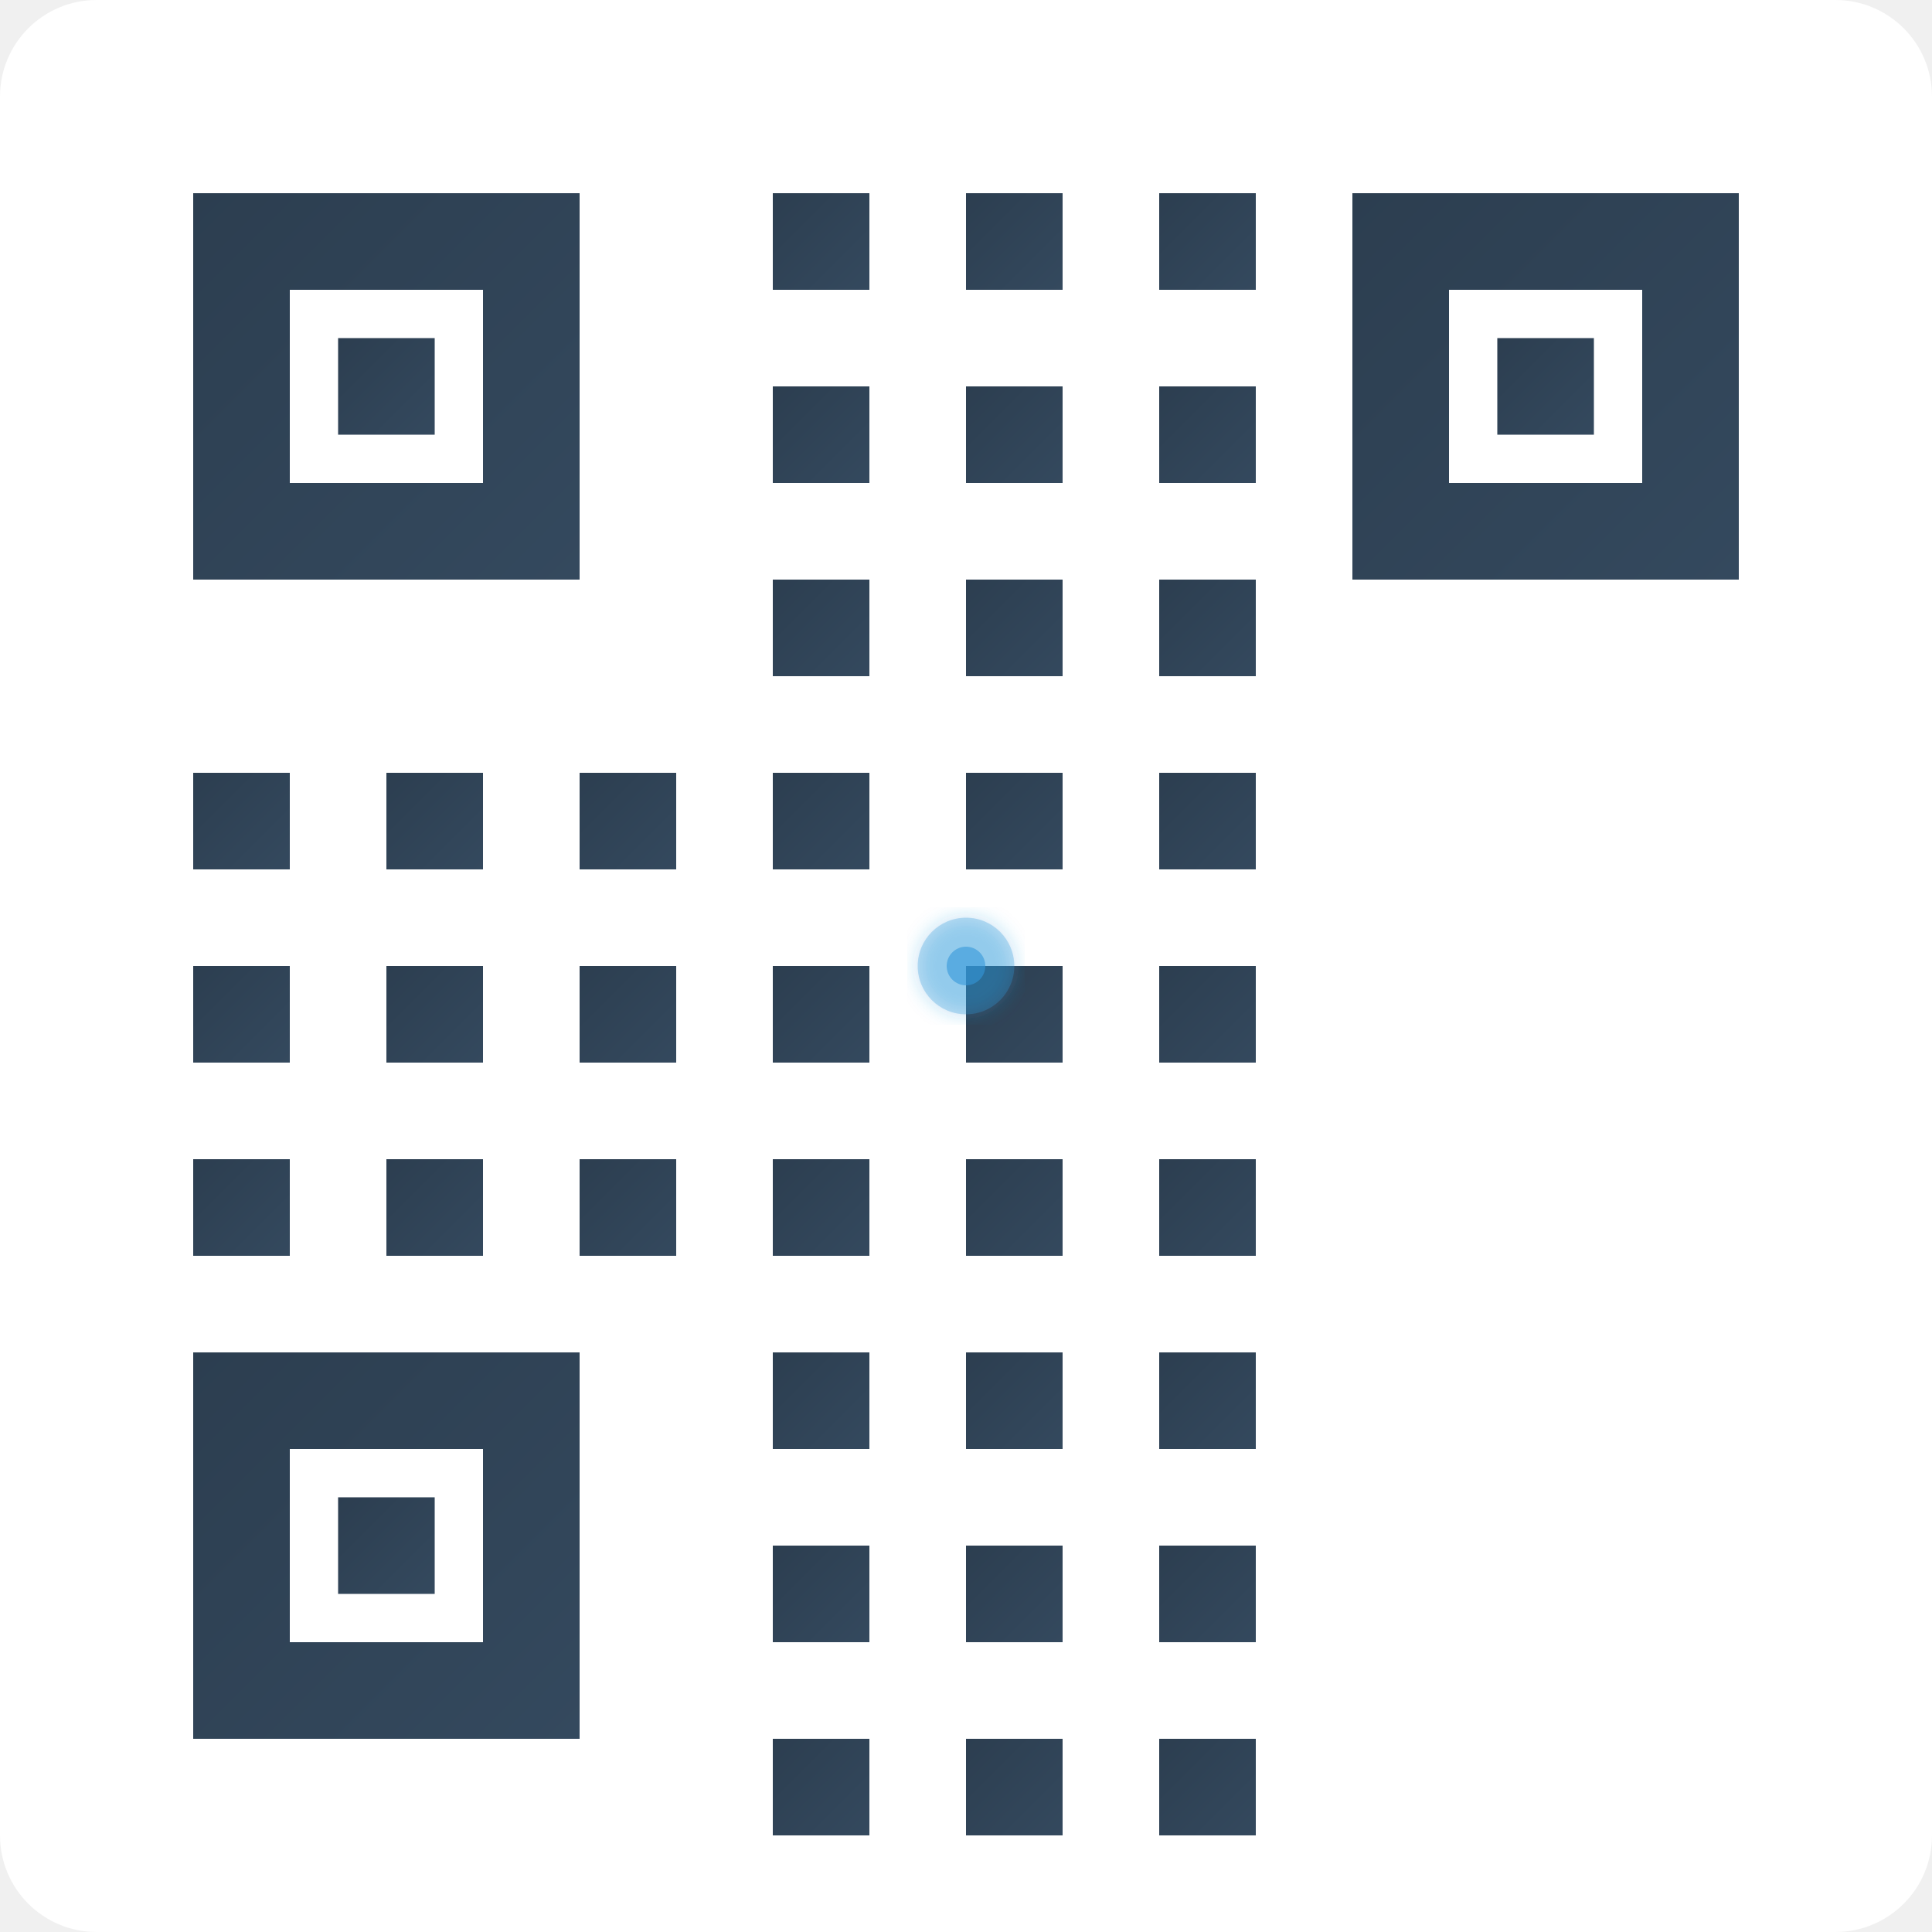
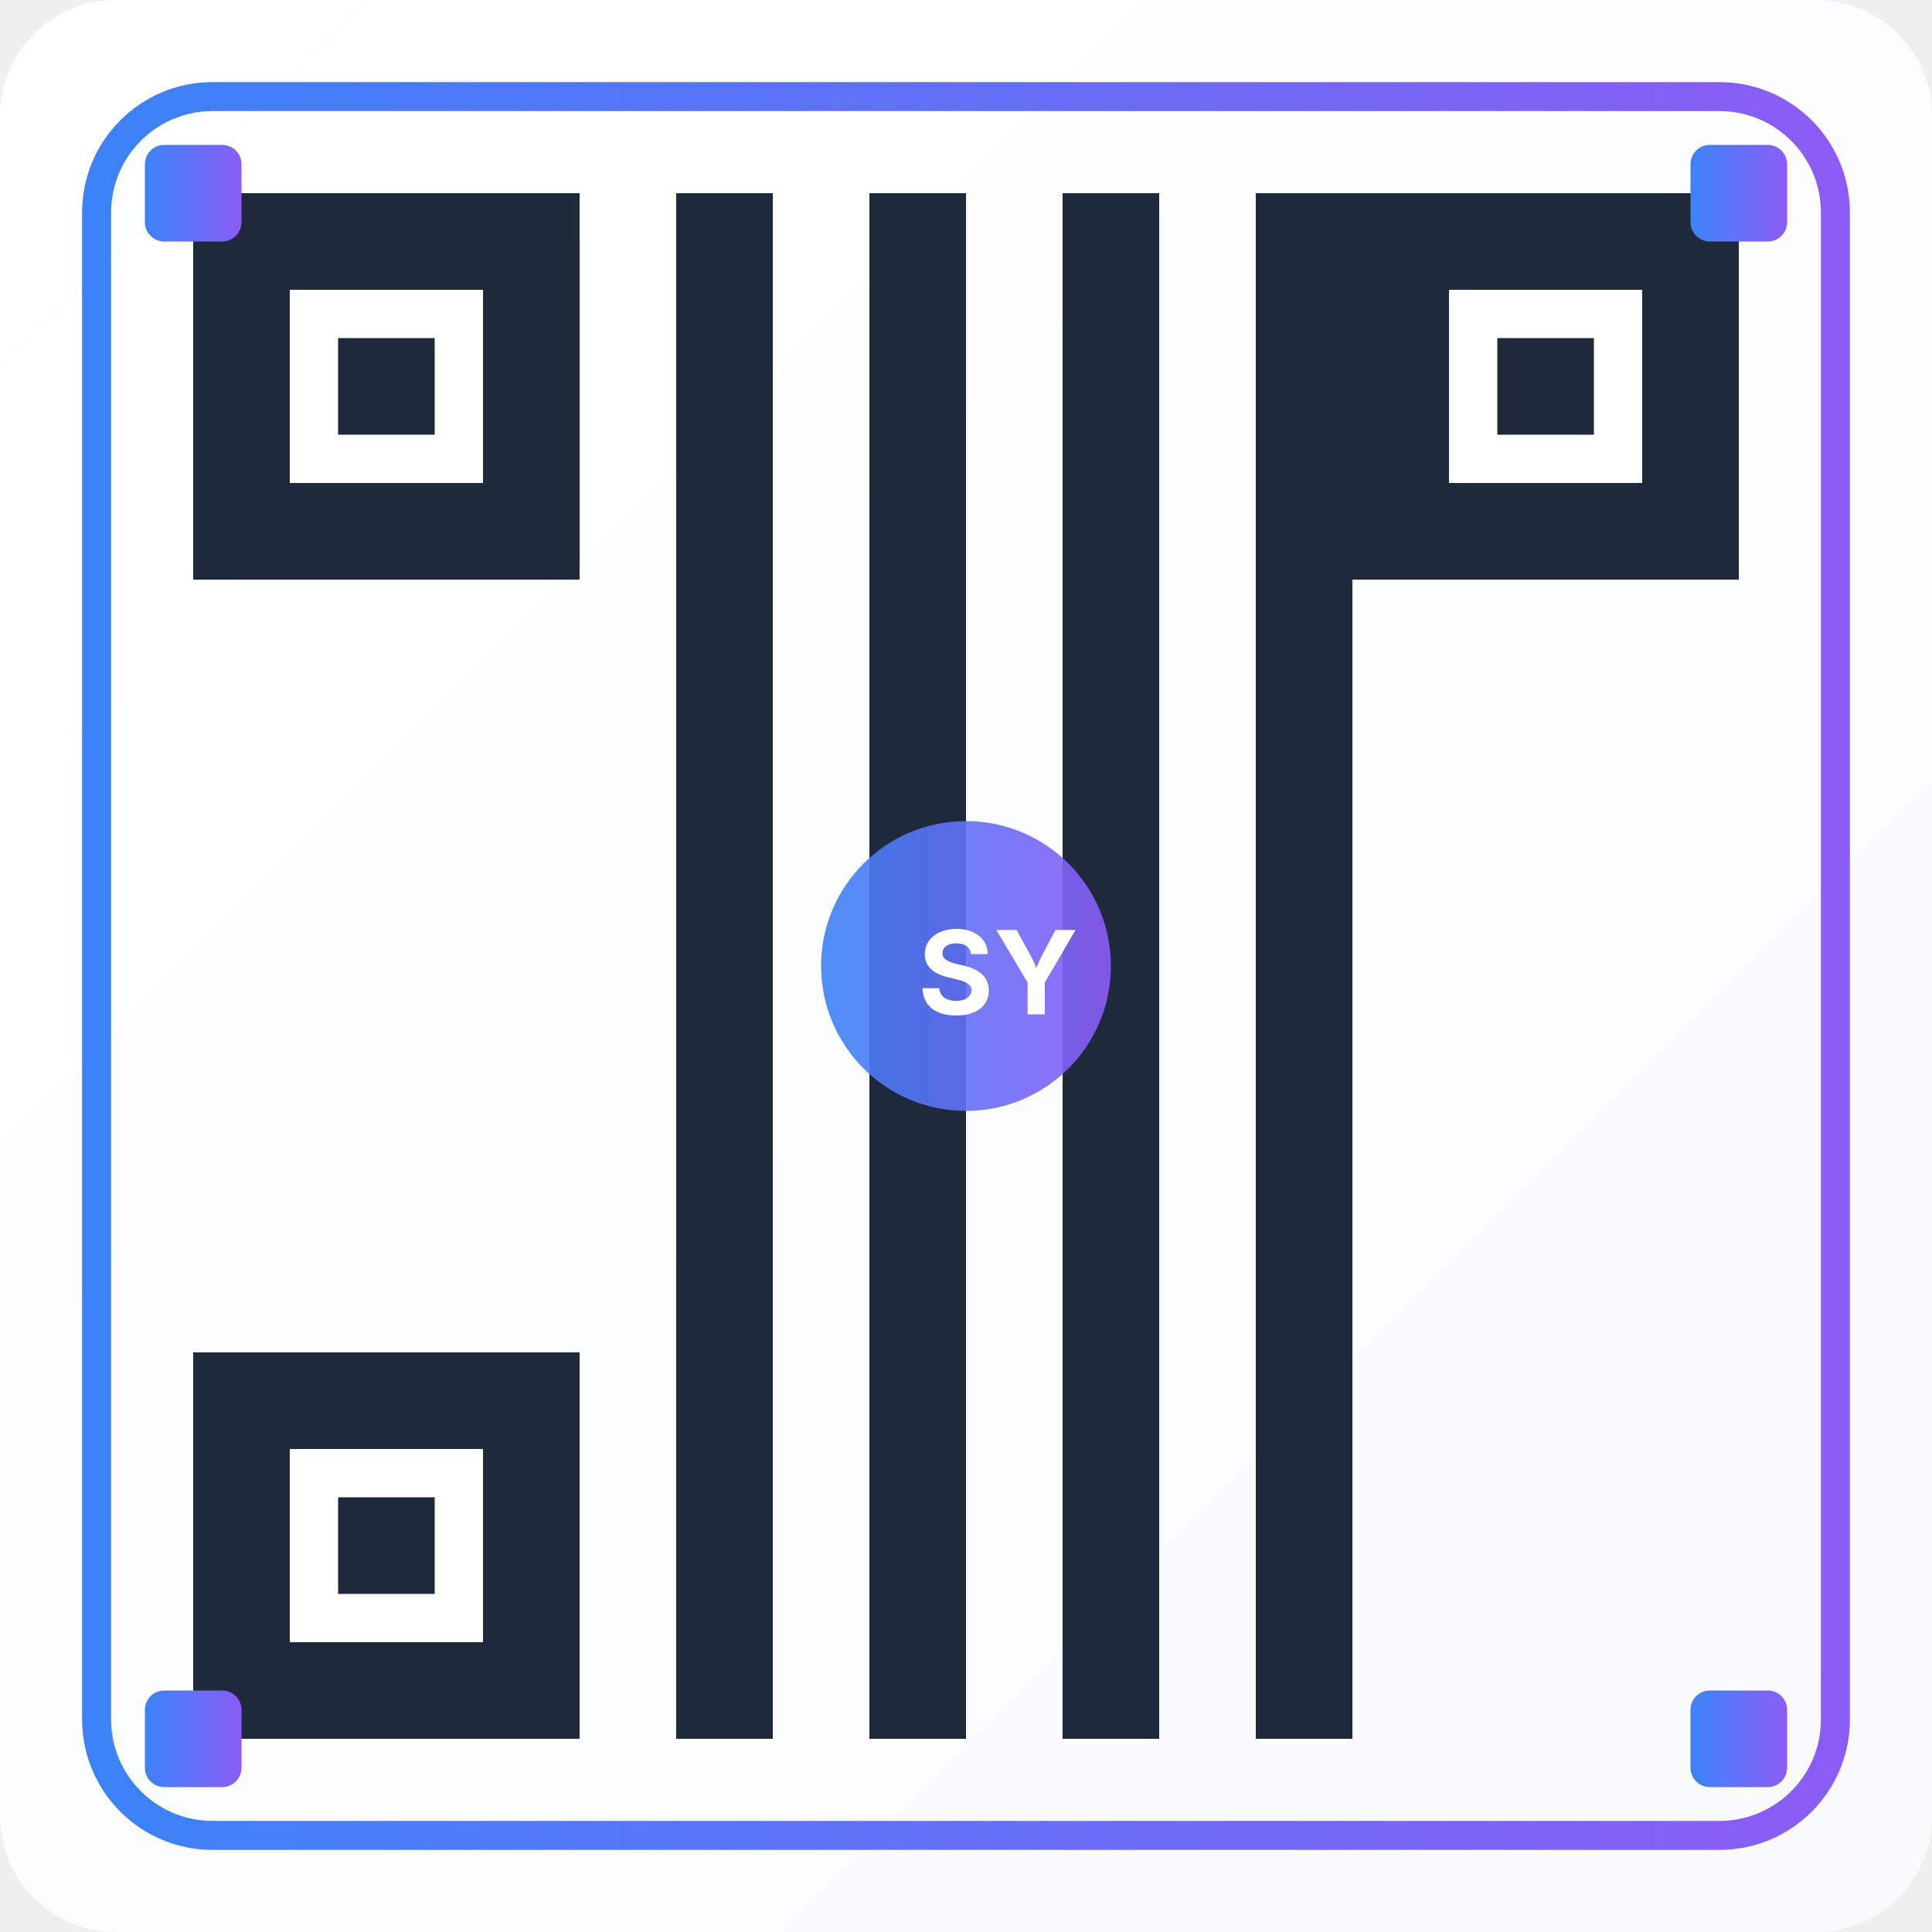
- <svg xmlns="http://www.w3.org/2000/svg" width="200" height="200" viewBox="0 0 200 200" fill="none">
+ <svg xmlns="http://www.w3.org/2000/svg" width="200" height="200" viewBox="0 0 200 200">
  <defs>
    <linearGradient id="qrGradient" x1="0%" y1="0%" x2="100%" y2="100%">
-       <stop offset="0%" style="stop-color:#2c3e50;stop-opacity:1" />
-       <stop offset="100%" style="stop-color:#34495e;stop-opacity:1" />
+       <stop offset="0%" style="stop-color:#ffffff;stop-opacity:1" />
+       <stop offset="100%" style="stop-color:#f8fafc;stop-opacity:1" />
    </linearGradient>
-     <filter id="qrGlow">
-       <feGaussianBlur stdDeviation="1" result="coloredBlur" />
-       <feMerge>
-         <feMergeNode in="coloredBlur" />
-         <feMergeNode in="SourceGraphic" />
-       </feMerge>
-     </filter>
+     <linearGradient id="qrAccent" x1="0%" y1="0%" x2="100%" y2="0%">
+       <stop offset="0%" style="stop-color:#3b82f6;stop-opacity:1" />
+       <stop offset="100%" style="stop-color:#8b5cf6;stop-opacity:1" />
+     </linearGradient>
  </defs>
-   <rect width="200" height="200" fill="#ffffff" rx="10" />
-   <rect x="20" y="20" width="40" height="40" fill="url(#qrGradient)" />
-   <rect x="30" y="30" width="20" height="20" fill="#ffffff" />
-   <rect x="35" y="35" width="10" height="10" fill="url(#qrGradient)" />
-   <rect x="140" y="20" width="40" height="40" fill="url(#qrGradient)" />
-   <rect x="150" y="30" width="20" height="20" fill="#ffffff" />
-   <rect x="155" y="35" width="10" height="10" fill="url(#qrGradient)" />
-   <rect x="20" y="140" width="40" height="40" fill="url(#qrGradient)" />
-   <rect x="30" y="150" width="20" height="20" fill="#ffffff" />
-   <rect x="35" y="155" width="10" height="10" fill="url(#qrGradient)" />
-   <rect x="80" y="20" width="10" height="10" fill="url(#qrGradient)" />
-   <rect x="100" y="20" width="10" height="10" fill="url(#qrGradient)" />
-   <rect x="120" y="20" width="10" height="10" fill="url(#qrGradient)" />
-   <rect x="80" y="40" width="10" height="10" fill="url(#qrGradient)" />
-   <rect x="100" y="40" width="10" height="10" fill="url(#qrGradient)" />
-   <rect x="120" y="40" width="10" height="10" fill="url(#qrGradient)" />
-   <rect x="80" y="60" width="10" height="10" fill="url(#qrGradient)" />
-   <rect x="100" y="60" width="10" height="10" fill="url(#qrGradient)" />
-   <rect x="120" y="60" width="10" height="10" fill="url(#qrGradient)" />
-   <rect x="80" y="80" width="10" height="10" fill="url(#qrGradient)" />
-   <rect x="100" y="80" width="10" height="10" fill="url(#qrGradient)" />
-   <rect x="120" y="80" width="10" height="10" fill="url(#qrGradient)" />
-   <rect x="80" y="100" width="10" height="10" fill="url(#qrGradient)" />
-   <rect x="100" y="100" width="10" height="10" fill="url(#qrGradient)" />
-   <rect x="120" y="100" width="10" height="10" fill="url(#qrGradient)" />
-   <rect x="80" y="120" width="10" height="10" fill="url(#qrGradient)" />
-   <rect x="100" y="120" width="10" height="10" fill="url(#qrGradient)" />
-   <rect x="120" y="120" width="10" height="10" fill="url(#qrGradient)" />
-   <rect x="80" y="140" width="10" height="10" fill="url(#qrGradient)" />
-   <rect x="100" y="140" width="10" height="10" fill="url(#qrGradient)" />
-   <rect x="120" y="140" width="10" height="10" fill="url(#qrGradient)" />
-   <rect x="80" y="160" width="10" height="10" fill="url(#qrGradient)" />
-   <rect x="100" y="160" width="10" height="10" fill="url(#qrGradient)" />
-   <rect x="120" y="160" width="10" height="10" fill="url(#qrGradient)" />
-   <rect x="80" y="180" width="10" height="10" fill="url(#qrGradient)" />
-   <rect x="100" y="180" width="10" height="10" fill="url(#qrGradient)" />
-   <rect x="120" y="180" width="10" height="10" fill="url(#qrGradient)" />
-   <rect x="20" y="80" width="10" height="10" fill="url(#qrGradient)" />
-   <rect x="40" y="80" width="10" height="10" fill="url(#qrGradient)" />
-   <rect x="60" y="80" width="10" height="10" fill="url(#qrGradient)" />
-   <rect x="20" y="100" width="10" height="10" fill="url(#qrGradient)" />
-   <rect x="40" y="100" width="10" height="10" fill="url(#qrGradient)" />
-   <rect x="60" y="100" width="10" height="10" fill="url(#qrGradient)" />
-   <rect x="20" y="120" width="10" height="10" fill="url(#qrGradient)" />
-   <rect x="40" y="120" width="10" height="10" fill="url(#qrGradient)" />
-   <rect x="60" y="120" width="10" height="10" fill="url(#qrGradient)" />
-   <circle cx="100" cy="100" r="5" fill="rgba(52, 152, 219, 0.3)" filter="url(#qrGlow)" />
-   <circle cx="100" cy="100" r="2" fill="rgba(52, 152, 219, 0.6)" />
+   <rect width="200" height="200" fill="url(#qrGradient)" rx="12" />
+   <rect x="20" y="20" width="40" height="40" fill="#1e293b" />
+   <rect x="30" y="30" width="20" height="20" fill="white" />
+   <rect x="35" y="35" width="10" height="10" fill="#1e293b" />
+   <rect x="140" y="20" width="40" height="40" fill="#1e293b" />
+   <rect x="150" y="30" width="20" height="20" fill="white" />
+   <rect x="155" y="35" width="10" height="10" fill="#1e293b" />
+   <rect x="20" y="140" width="40" height="40" fill="#1e293b" />
+   <rect x="30" y="150" width="20" height="20" fill="white" />
+   <rect x="35" y="155" width="10" height="10" fill="#1e293b" />
+   <rect x="70" y="20" width="10" height="10" fill="#1e293b" />
+   <rect x="90" y="20" width="10" height="10" fill="#1e293b" />
+   <rect x="110" y="20" width="10" height="10" fill="#1e293b" />
+   <rect x="130" y="20" width="10" height="10" fill="#1e293b" />
+   <rect x="70" y="30" width="10" height="10" fill="#1e293b" />
+   <rect x="90" y="30" width="10" height="10" fill="#1e293b" />
+   <rect x="110" y="30" width="10" height="10" fill="#1e293b" />
+   <rect x="130" y="30" width="10" height="10" fill="#1e293b" />
+   <rect x="70" y="40" width="10" height="10" fill="#1e293b" />
+   <rect x="90" y="40" width="10" height="10" fill="#1e293b" />
+   <rect x="110" y="40" width="10" height="10" fill="#1e293b" />
+   <rect x="130" y="40" width="10" height="10" fill="#1e293b" />
+   <rect x="70" y="50" width="10" height="10" fill="#1e293b" />
+   <rect x="90" y="50" width="10" height="10" fill="#1e293b" />
+   <rect x="110" y="50" width="10" height="10" fill="#1e293b" />
+   <rect x="130" y="50" width="10" height="10" fill="#1e293b" />
+   <rect x="70" y="60" width="10" height="10" fill="#1e293b" />
+   <rect x="90" y="60" width="10" height="10" fill="#1e293b" />
+   <rect x="110" y="60" width="10" height="10" fill="#1e293b" />
+   <rect x="130" y="60" width="10" height="10" fill="#1e293b" />
+   <rect x="70" y="70" width="10" height="10" fill="#1e293b" />
+   <rect x="90" y="70" width="10" height="10" fill="#1e293b" />
+   <rect x="110" y="70" width="10" height="10" fill="#1e293b" />
+   <rect x="130" y="70" width="10" height="10" fill="#1e293b" />
+   <rect x="70" y="80" width="10" height="10" fill="#1e293b" />
+   <rect x="90" y="80" width="10" height="10" fill="#1e293b" />
+   <rect x="110" y="80" width="10" height="10" fill="#1e293b" />
+   <rect x="130" y="80" width="10" height="10" fill="#1e293b" />
+   <rect x="70" y="90" width="10" height="10" fill="#1e293b" />
+   <rect x="90" y="90" width="10" height="10" fill="#1e293b" />
+   <rect x="110" y="90" width="10" height="10" fill="#1e293b" />
+   <rect x="130" y="90" width="10" height="10" fill="#1e293b" />
+   <rect x="70" y="100" width="10" height="10" fill="#1e293b" />
+   <rect x="90" y="100" width="10" height="10" fill="#1e293b" />
+   <rect x="110" y="100" width="10" height="10" fill="#1e293b" />
+   <rect x="130" y="100" width="10" height="10" fill="#1e293b" />
+   <rect x="70" y="110" width="10" height="10" fill="#1e293b" />
+   <rect x="90" y="110" width="10" height="10" fill="#1e293b" />
+   <rect x="110" y="110" width="10" height="10" fill="#1e293b" />
+   <rect x="130" y="110" width="10" height="10" fill="#1e293b" />
+   <rect x="70" y="120" width="10" height="10" fill="#1e293b" />
+   <rect x="90" y="120" width="10" height="10" fill="#1e293b" />
+   <rect x="110" y="120" width="10" height="10" fill="#1e293b" />
+   <rect x="130" y="120" width="10" height="10" fill="#1e293b" />
+   <rect x="70" y="130" width="10" height="10" fill="#1e293b" />
+   <rect x="90" y="130" width="10" height="10" fill="#1e293b" />
+   <rect x="110" y="130" width="10" height="10" fill="#1e293b" />
+   <rect x="130" y="130" width="10" height="10" fill="#1e293b" />
+   <rect x="70" y="140" width="10" height="10" fill="#1e293b" />
+   <rect x="90" y="140" width="10" height="10" fill="#1e293b" />
+   <rect x="110" y="140" width="10" height="10" fill="#1e293b" />
+   <rect x="130" y="140" width="10" height="10" fill="#1e293b" />
+   <rect x="70" y="150" width="10" height="10" fill="#1e293b" />
+   <rect x="90" y="150" width="10" height="10" fill="#1e293b" />
+   <rect x="110" y="150" width="10" height="10" fill="#1e293b" />
+   <rect x="130" y="150" width="10" height="10" fill="#1e293b" />
+   <rect x="70" y="160" width="10" height="10" fill="#1e293b" />
+   <rect x="90" y="160" width="10" height="10" fill="#1e293b" />
+   <rect x="110" y="160" width="10" height="10" fill="#1e293b" />
+   <rect x="130" y="160" width="10" height="10" fill="#1e293b" />
+   <rect x="70" y="170" width="10" height="10" fill="#1e293b" />
+   <rect x="90" y="170" width="10" height="10" fill="#1e293b" />
+   <rect x="110" y="170" width="10" height="10" fill="#1e293b" />
+   <rect x="130" y="170" width="10" height="10" fill="#1e293b" />
+   <circle cx="100" cy="100" r="15" fill="url(#qrAccent)" opacity="0.9" />
+   <text x="95" y="105" font-family="Inter, sans-serif" font-size="12" font-weight="700" fill="white">SY</text>
+   <rect x="10" y="10" width="180" height="180" rx="12" fill="none" stroke="url(#qrAccent)" stroke-width="3" />
+   <rect x="15" y="15" width="10" height="10" fill="url(#qrAccent)" rx="2" />
+   <rect x="175" y="15" width="10" height="10" fill="url(#qrAccent)" rx="2" />
+   <rect x="15" y="175" width="10" height="10" fill="url(#qrAccent)" rx="2" />
+   <rect x="175" y="175" width="10" height="10" fill="url(#qrAccent)" rx="2" />
</svg>
